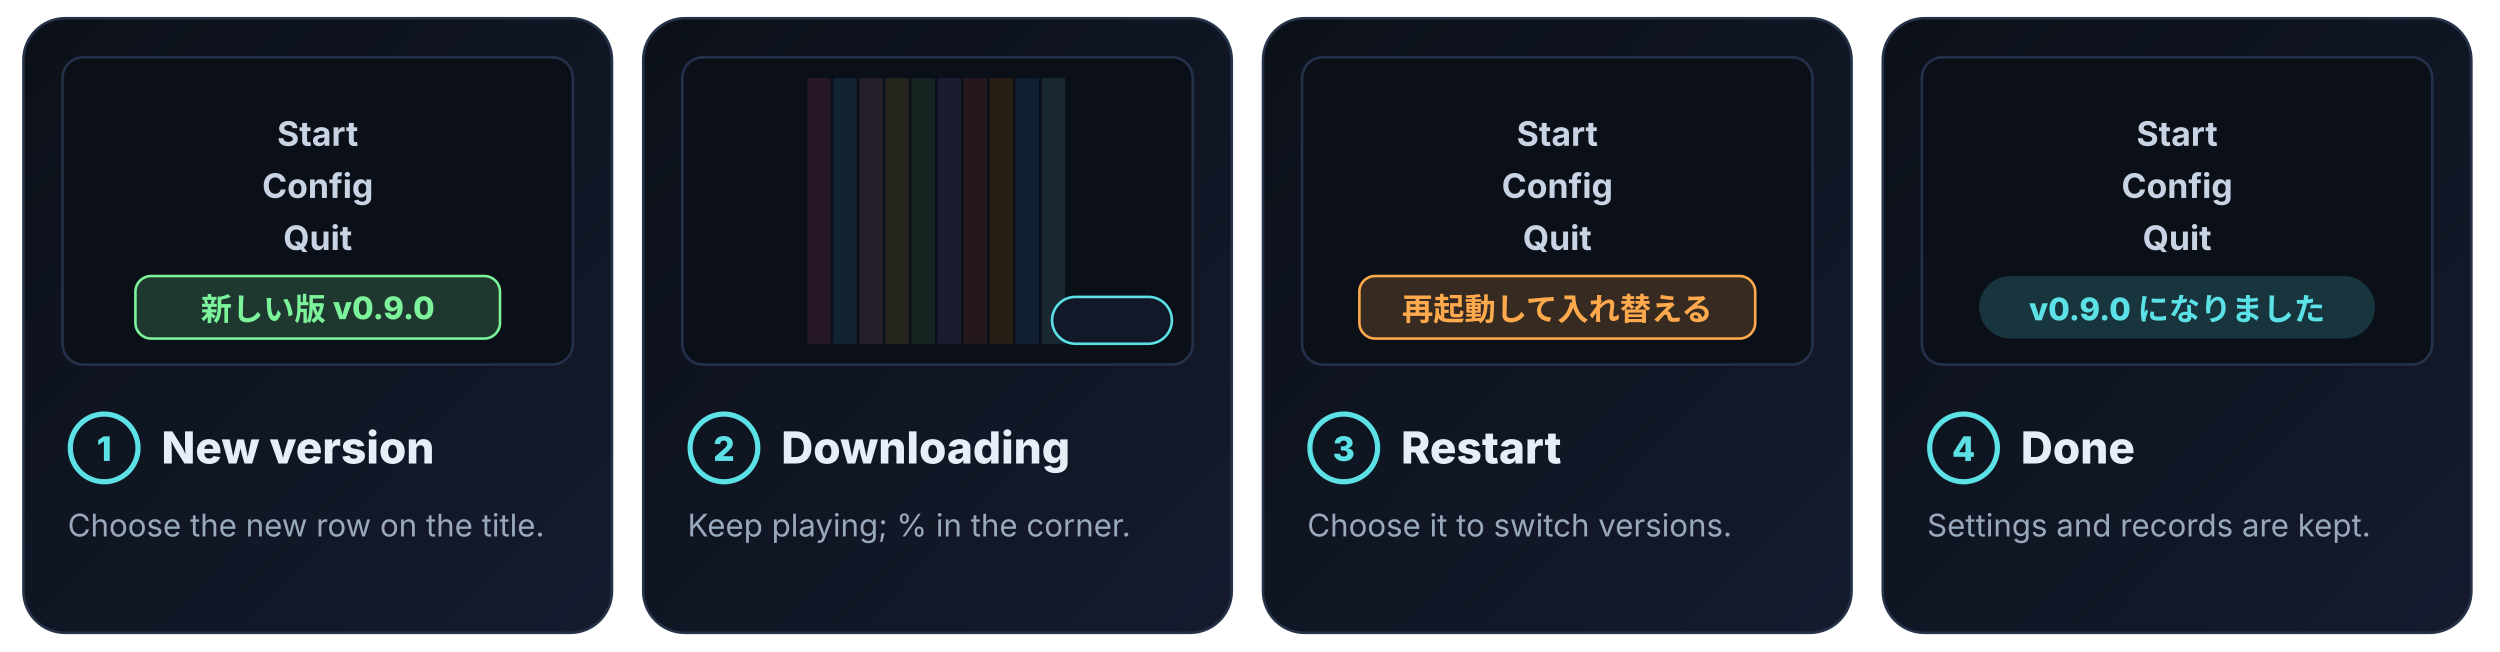
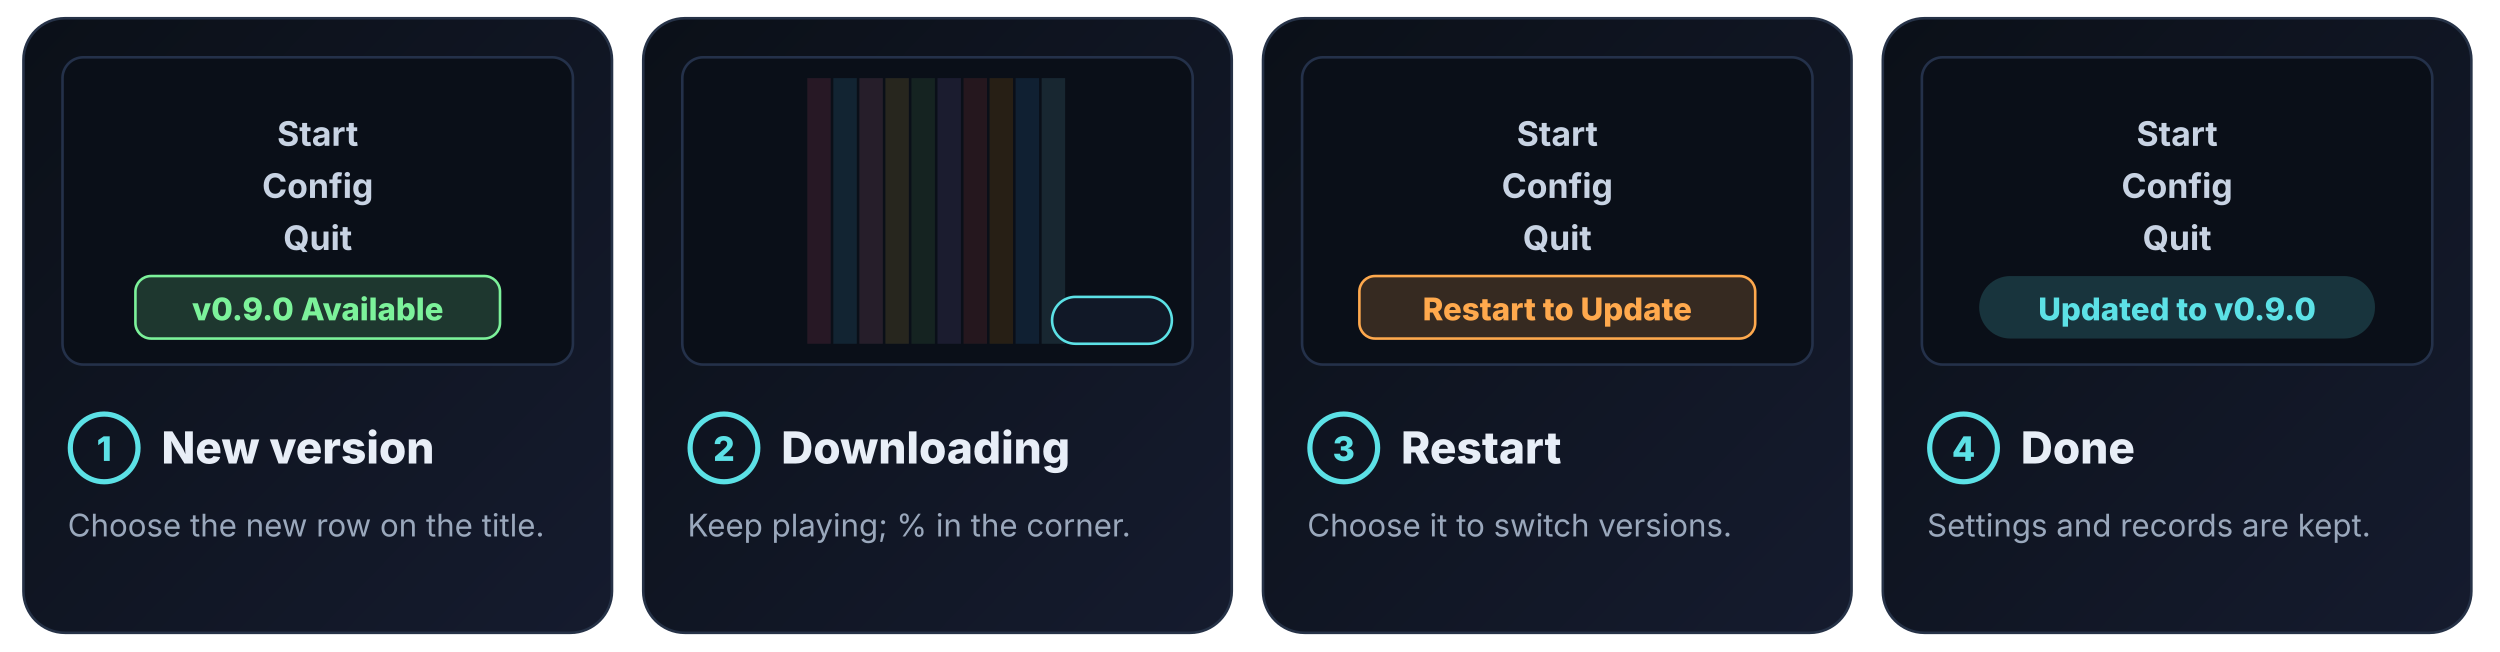
<svg xmlns="http://www.w3.org/2000/svg" width="960" height="250" viewBox="0 0 960 250" role="img" aria-labelledby="title desc">
  <style>
text{font-family:'Segoe UI','Inter','Helvetica Neue',Arial,'Hiragino Sans','Yu Gothic UI','Meiryo','Noto Sans JP',system-ui,sans-serif}
.mono{font-family:'JetBrains Mono','SF Mono','Cascadia Mono',Consolas,Menlo,monospace}
.fb{transform-box:fill-box;transform-origin:50% 50%}
@keyframes w2{0.000%{opacity:0}0.000%{opacity:0}0.000%{opacity:1}25.000%{opacity:1}27.500%{opacity:0}100.000%{opacity:0}}
.w2{opacity:0;animation:w2 8.0s linear infinite}
@keyframes w4{0.000%{opacity:0}22.500%{opacity:0}25.000%{opacity:1}50.000%{opacity:1}52.500%{opacity:0}100.000%{opacity:0}}
.w4{opacity:0;animation:w4 8.0s linear infinite}
@keyframes w5{0%{opacity:0}25.000%{opacity:1}29.500%{opacity:0}100%{opacity:0}}
.w5{opacity:0;animation:w5 8.0s step-end infinite}
@keyframes w6{0%{opacity:0}29.500%{opacity:1}34.000%{opacity:0}100%{opacity:0}}
.w6{opacity:0;animation:w6 8.0s step-end infinite}
@keyframes w7{0%{opacity:0}34.000%{opacity:1}38.500%{opacity:0}100%{opacity:0}}
.w7{opacity:0;animation:w7 8.0s step-end infinite}
@keyframes w8{0%{opacity:0}38.500%{opacity:1}43.000%{opacity:0}100%{opacity:0}}
.w8{opacity:0;animation:w8 8.0s step-end infinite}
@keyframes w9{0%{opacity:0}43.000%{opacity:1}47.500%{opacity:0}100%{opacity:0}}
.w9{opacity:0;animation:w9 8.0s step-end infinite}
@keyframes w10{0%{opacity:0}47.500%{opacity:1}98.750%{opacity:0}100%{opacity:0}}
.w10{opacity:0;animation:w10 8.0s step-end infinite}
@keyframes w12{0.000%{opacity:0}47.500%{opacity:0}50.000%{opacity:1}75.000%{opacity:1}77.500%{opacity:0}100.000%{opacity:0}}
.w12{opacity:0;animation:w12 8.0s linear infinite}
@keyframes w14{0.000%{opacity:0}72.500%{opacity:0}75.000%{opacity:1}100.000%{opacity:1}100.000%{opacity:0}100.000%{opacity:0}}
.w14{opacity:0;animation:w14 8.0s linear infinite}
@media (prefers-reduced-motion:reduce){*{animation:none!important}}
</style>
  <defs>
    <linearGradient id="bg1" x1="0" y1="0" x2="1" y2="1">
      <stop offset="0" stop-color="#0B1018" />
      <stop offset="1" stop-color="#151B2E" />
    </linearGradient>
    <linearGradient id="bg3" x1="0" y1="0" x2="1" y2="1">
      <stop offset="0" stop-color="#0B1018" />
      <stop offset="1" stop-color="#151B2E" />
    </linearGradient>
    <linearGradient id="bg11" x1="0" y1="0" x2="1" y2="1">
      <stop offset="0" stop-color="#0B1018" />
      <stop offset="1" stop-color="#151B2E" />
    </linearGradient>
    <linearGradient id="bg13" x1="0" y1="0" x2="1" y2="1">
      <stop offset="0" stop-color="#0B1018" />
      <stop offset="1" stop-color="#151B2E" />
    </linearGradient>
  </defs>
  <rect x="9" y="7" width="226" height="236" rx="16" fill="url(#bg1)" stroke="#263247" />
  <rect class="w2" x="10" y="8" width="224" height="234" rx="15" fill="none" stroke="#5CE1E6" stroke-width="2" />
  <rect x="24" y="22" width="196" height="118" rx="8" fill="#0A0F18" stroke="#24314A" />
  <text x="122.0" y="56" font-size="13" fill="#C8D3E3" font-weight="700" text-anchor="middle">Start</text>
  <text x="122.0" y="76" font-size="13" fill="#C8D3E3" font-weight="700" text-anchor="middle">Config</text>
  <text x="122.0" y="96" font-size="13" fill="#C8D3E3" font-weight="700" text-anchor="middle">Quit</text>
  <rect x="52" y="106" width="140" height="24" rx="6" fill="#7CF29A" fill-opacity="0.18" stroke="#7CF29A" />
-   <text x="122.0" y="123" font-size="12" fill="#7CF29A" font-weight="800" text-anchor="middle">新しい版 v0.9.0</text>
+   <text x="122.0" y="123" font-size="12" fill="#7CF29A" font-weight="800" text-anchor="middle">v0.9.0 Available</text>
  <circle cx="40" cy="172" r="13" fill="none" stroke="#5CE1E6" stroke-width="2" />
  <text x="40" y="177" font-size="13" fill="#5CE1E6" font-weight="800" text-anchor="middle">1</text>
  <text x="62" y="178" font-size="17" fill="#E8EEF7" font-weight="800" text-anchor="start">New version</text>
  <text x="26" y="206" font-size="12" fill="#9AA8BC" font-weight="400" text-anchor="start">Choose the new row on the title.</text>
  <rect x="247" y="7" width="226" height="236" rx="16" fill="url(#bg3)" stroke="#263247" />
  <rect class="w4" x="248" y="8" width="224" height="234" rx="15" fill="none" stroke="#5CE1E6" stroke-width="2" />
  <rect x="262" y="22" width="196" height="118" rx="8" fill="#0A0F18" stroke="#24314A" />
  <rect x="310" y="30" width="9" height="102" fill="#FF5C8A" fill-opacity="0.12" />
  <rect x="320" y="30" width="9" height="102" fill="#4FC3F7" fill-opacity="0.12" />
  <rect x="330" y="30" width="9" height="102" fill="#F48FB1" fill-opacity="0.12" />
  <rect x="340" y="30" width="9" height="102" fill="#FFD54F" fill-opacity="0.12" />
  <rect x="350" y="30" width="9" height="102" fill="#66BB6A" fill-opacity="0.12" />
  <rect x="360" y="30" width="9" height="102" fill="#9C84E0" fill-opacity="0.12" />
  <rect x="370" y="30" width="9" height="102" fill="#EF5350" fill-opacity="0.12" />
  <rect x="380" y="30" width="9" height="102" fill="#FF9800" fill-opacity="0.12" />
  <rect x="390" y="30" width="9" height="102" fill="#42A5F5" fill-opacity="0.12" />
  <rect x="400" y="30" width="9" height="102" fill="#80DEEA" fill-opacity="0.12" />
  <rect x="404" y="114" width="46" height="18" rx="9" fill="#111827" stroke="#5CE1E6" />
  <text x="427" y="127" font-size="11" fill="#5CE1E6" font-weight="800" text-anchor="middle" class="w5 mono">0%</text>
  <text x="427" y="127" font-size="11" fill="#5CE1E6" font-weight="800" text-anchor="middle" class="w6 mono">20%</text>
  <text x="427" y="127" font-size="11" fill="#5CE1E6" font-weight="800" text-anchor="middle" class="w7 mono">40%</text>
  <text x="427" y="127" font-size="11" fill="#5CE1E6" font-weight="800" text-anchor="middle" class="w8 mono">60%</text>
  <text x="427" y="127" font-size="11" fill="#5CE1E6" font-weight="800" text-anchor="middle" class="w9 mono">80%</text>
  <text x="427" y="127" font-size="11" fill="#5CE1E6" font-weight="800" text-anchor="middle" class="w10 mono">100%</text>
  <circle cx="278" cy="172" r="13" fill="none" stroke="#5CE1E6" stroke-width="2" />
  <text x="278" y="177" font-size="13" fill="#5CE1E6" font-weight="800" text-anchor="middle">2</text>
  <text x="300" y="178" font-size="17" fill="#E8EEF7" font-weight="800" text-anchor="start">Downloading</text>
  <text x="264" y="206" font-size="12" fill="#9AA8BC" font-weight="400" text-anchor="start">Keep playing; % in the corner.</text>
  <rect x="485" y="7" width="226" height="236" rx="16" fill="url(#bg11)" stroke="#263247" />
  <rect class="w12" x="486" y="8" width="224" height="234" rx="15" fill="none" stroke="#5CE1E6" stroke-width="2" />
  <rect x="500" y="22" width="196" height="118" rx="8" fill="#0A0F18" stroke="#24314A" />
  <text x="598.0" y="56" font-size="13" fill="#C8D3E3" font-weight="700" text-anchor="middle">Start</text>
  <text x="598.0" y="76" font-size="13" fill="#C8D3E3" font-weight="700" text-anchor="middle">Config</text>
  <text x="598.0" y="96" font-size="13" fill="#C8D3E3" font-weight="700" text-anchor="middle">Quit</text>
  <rect x="522" y="106" width="152" height="24" rx="6" fill="#FFA94D" fill-opacity="0.18" stroke="#FFA94D" />
-   <text x="598.0" y="123" font-size="12" fill="#FFA94D" font-weight="800" text-anchor="middle">再起動して入れ替える</text>
+   <text x="598.0" y="123" font-size="12" fill="#FFA94D" font-weight="800" text-anchor="middle">Restart to Update</text>
  <circle cx="516" cy="172" r="13" fill="none" stroke="#5CE1E6" stroke-width="2" />
  <text x="516" y="177" font-size="13" fill="#5CE1E6" font-weight="800" text-anchor="middle">3</text>
  <text x="538" y="178" font-size="17" fill="#E8EEF7" font-weight="800" text-anchor="start">Restart</text>
  <text x="502" y="206" font-size="12" fill="#9AA8BC" font-weight="400" text-anchor="start">Choose it to switch versions.</text>
  <rect x="723" y="7" width="226" height="236" rx="16" fill="url(#bg13)" stroke="#263247" />
  <rect class="w14" x="724" y="8" width="224" height="234" rx="15" fill="none" stroke="#5CE1E6" stroke-width="2" />
  <rect x="738" y="22" width="196" height="118" rx="8" fill="#0A0F18" stroke="#24314A" />
  <text x="836.0" y="56" font-size="13" fill="#C8D3E3" font-weight="700" text-anchor="middle">Start</text>
  <text x="836.0" y="76" font-size="13" fill="#C8D3E3" font-weight="700" text-anchor="middle">Config</text>
  <text x="836.0" y="96" font-size="13" fill="#C8D3E3" font-weight="700" text-anchor="middle">Quit</text>
  <rect x="760" y="106" width="152" height="24" rx="12" fill="#5CE1E6" fill-opacity="0.18" />
-   <text x="836.0" y="123" font-size="12" fill="#5CE1E6" font-weight="800" text-anchor="middle">v0.9.0 になりました</text>
+   <text x="836.0" y="123" font-size="12" fill="#5CE1E6" font-weight="800" text-anchor="middle">Updated to v0.9.0</text>
  <circle cx="754" cy="172" r="13" fill="none" stroke="#5CE1E6" stroke-width="2" />
  <text x="754" y="177" font-size="13" fill="#5CE1E6" font-weight="800" text-anchor="middle">4</text>
  <text x="776" y="178" font-size="17" fill="#E8EEF7" font-weight="800" text-anchor="start">Done</text>
  <text x="740" y="206" font-size="12" fill="#9AA8BC" font-weight="400" text-anchor="start">Settings and records are kept.</text>
</svg>
